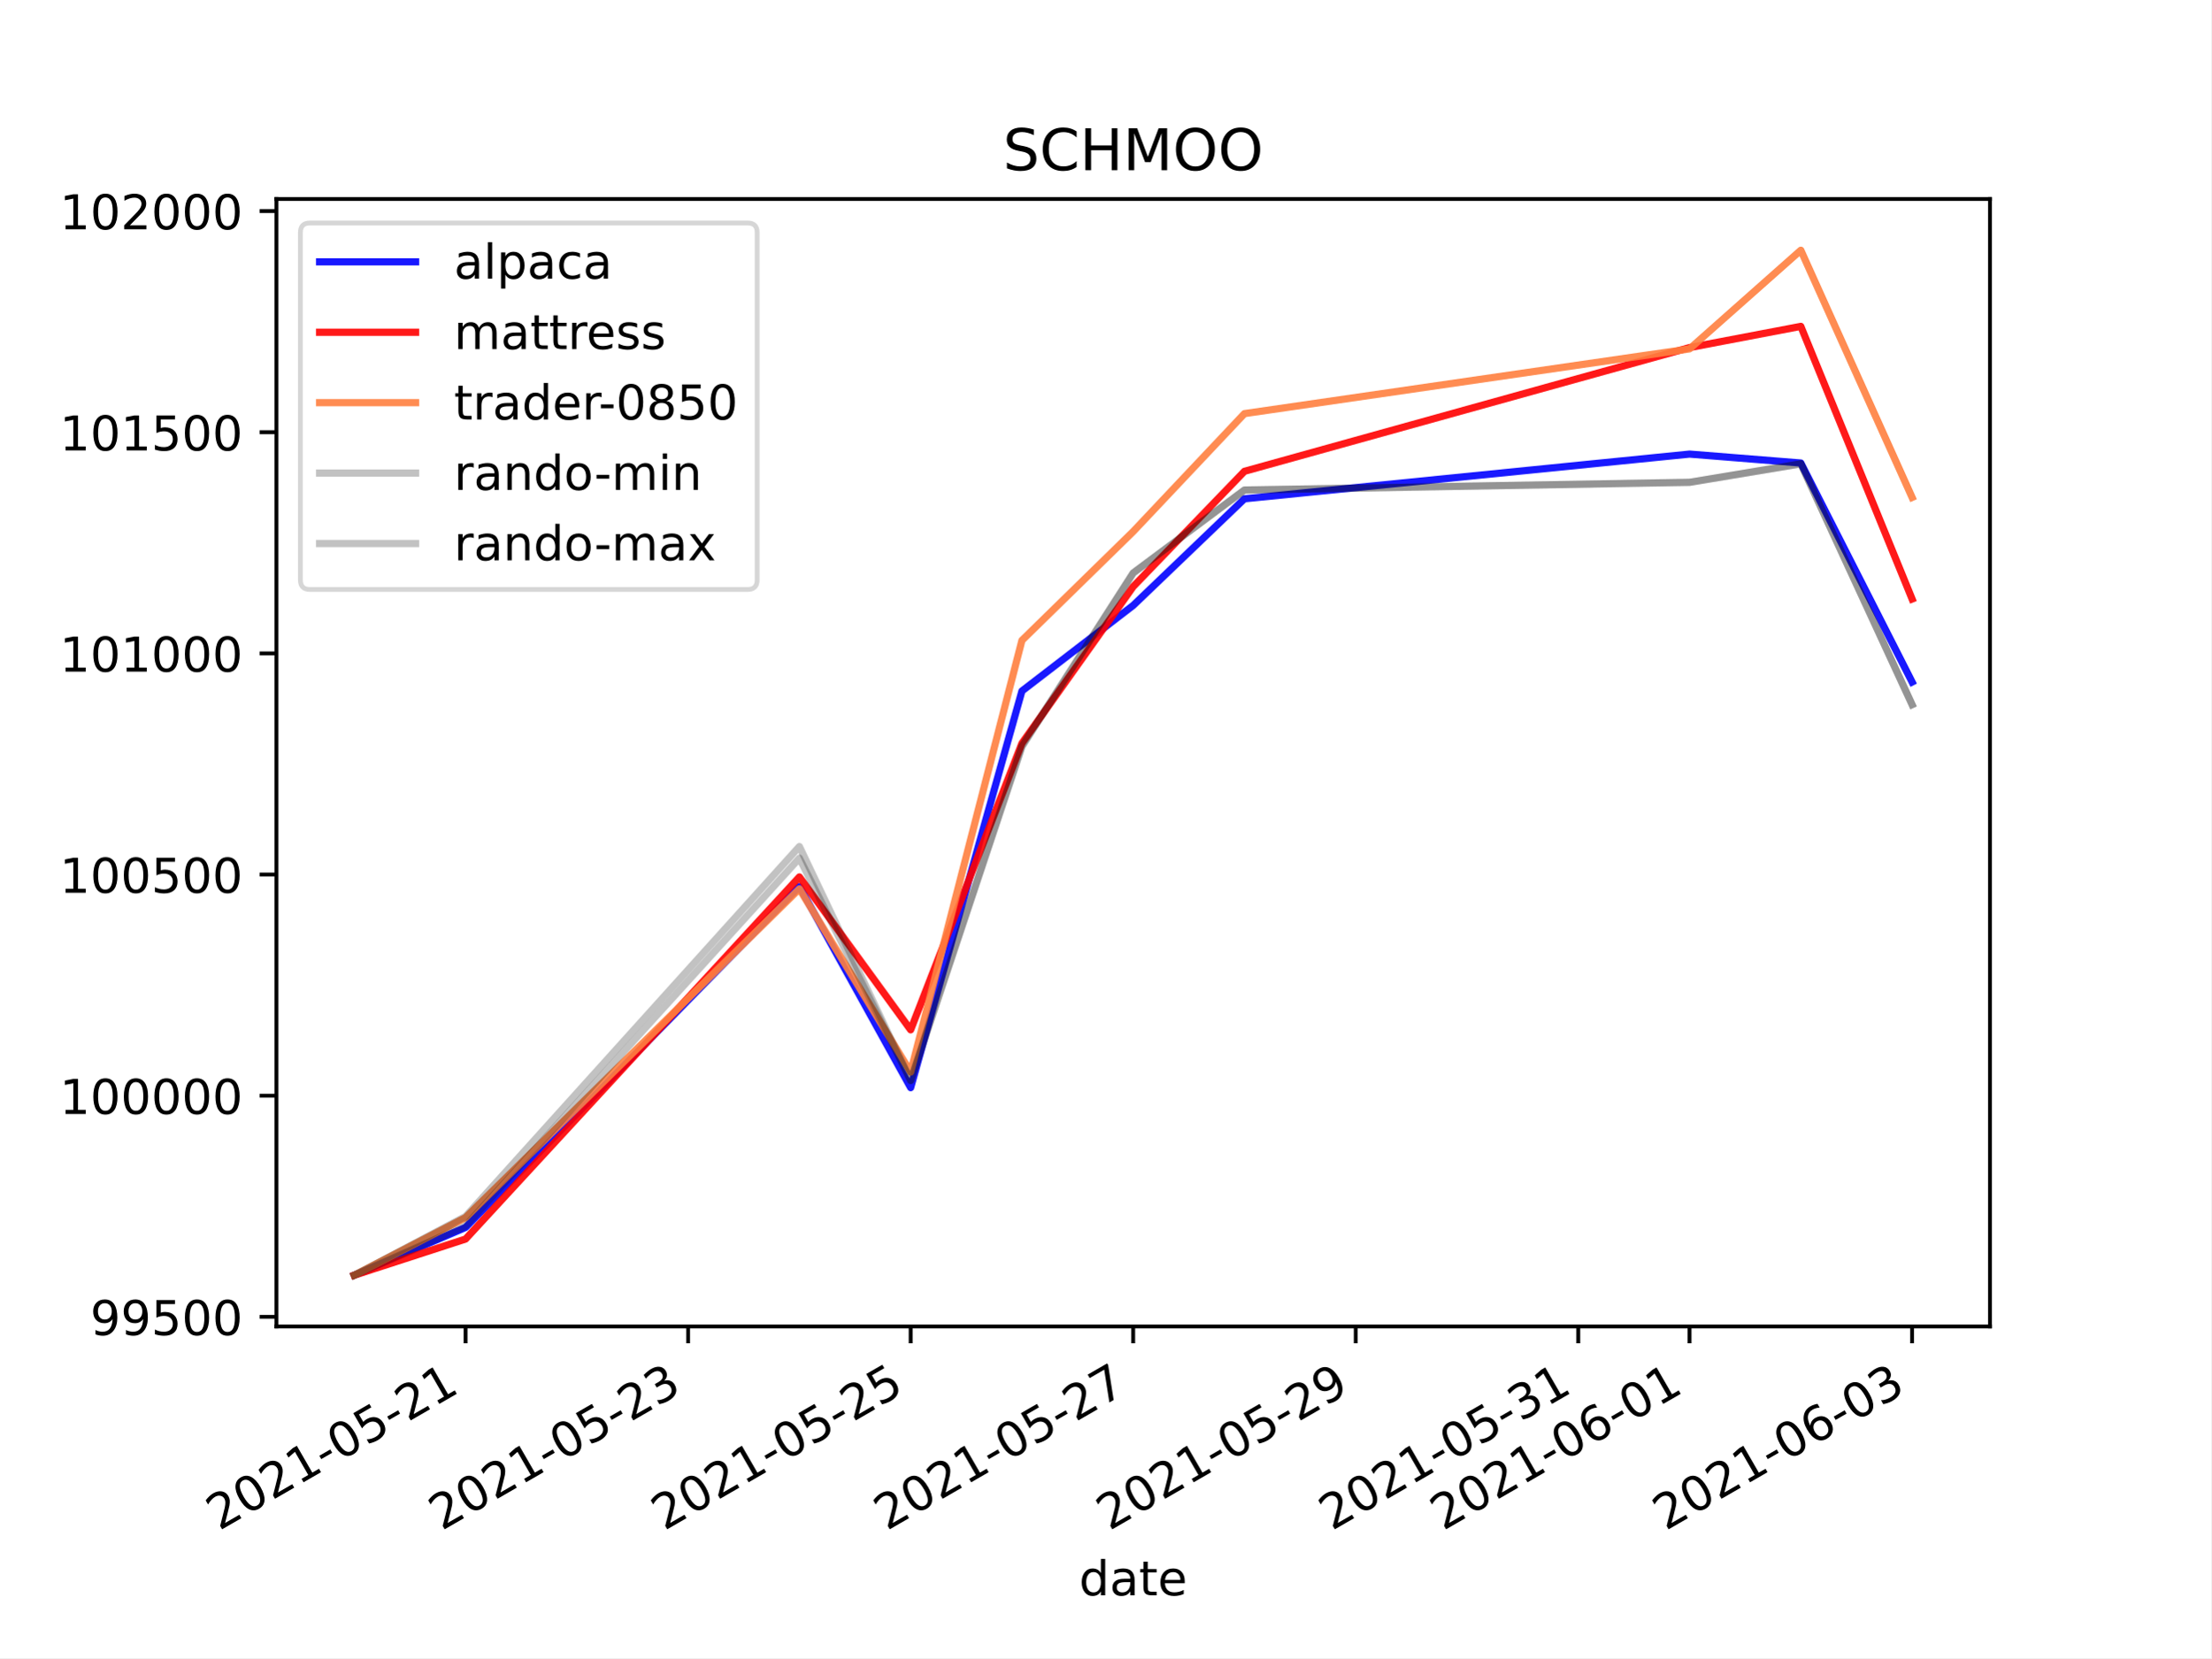
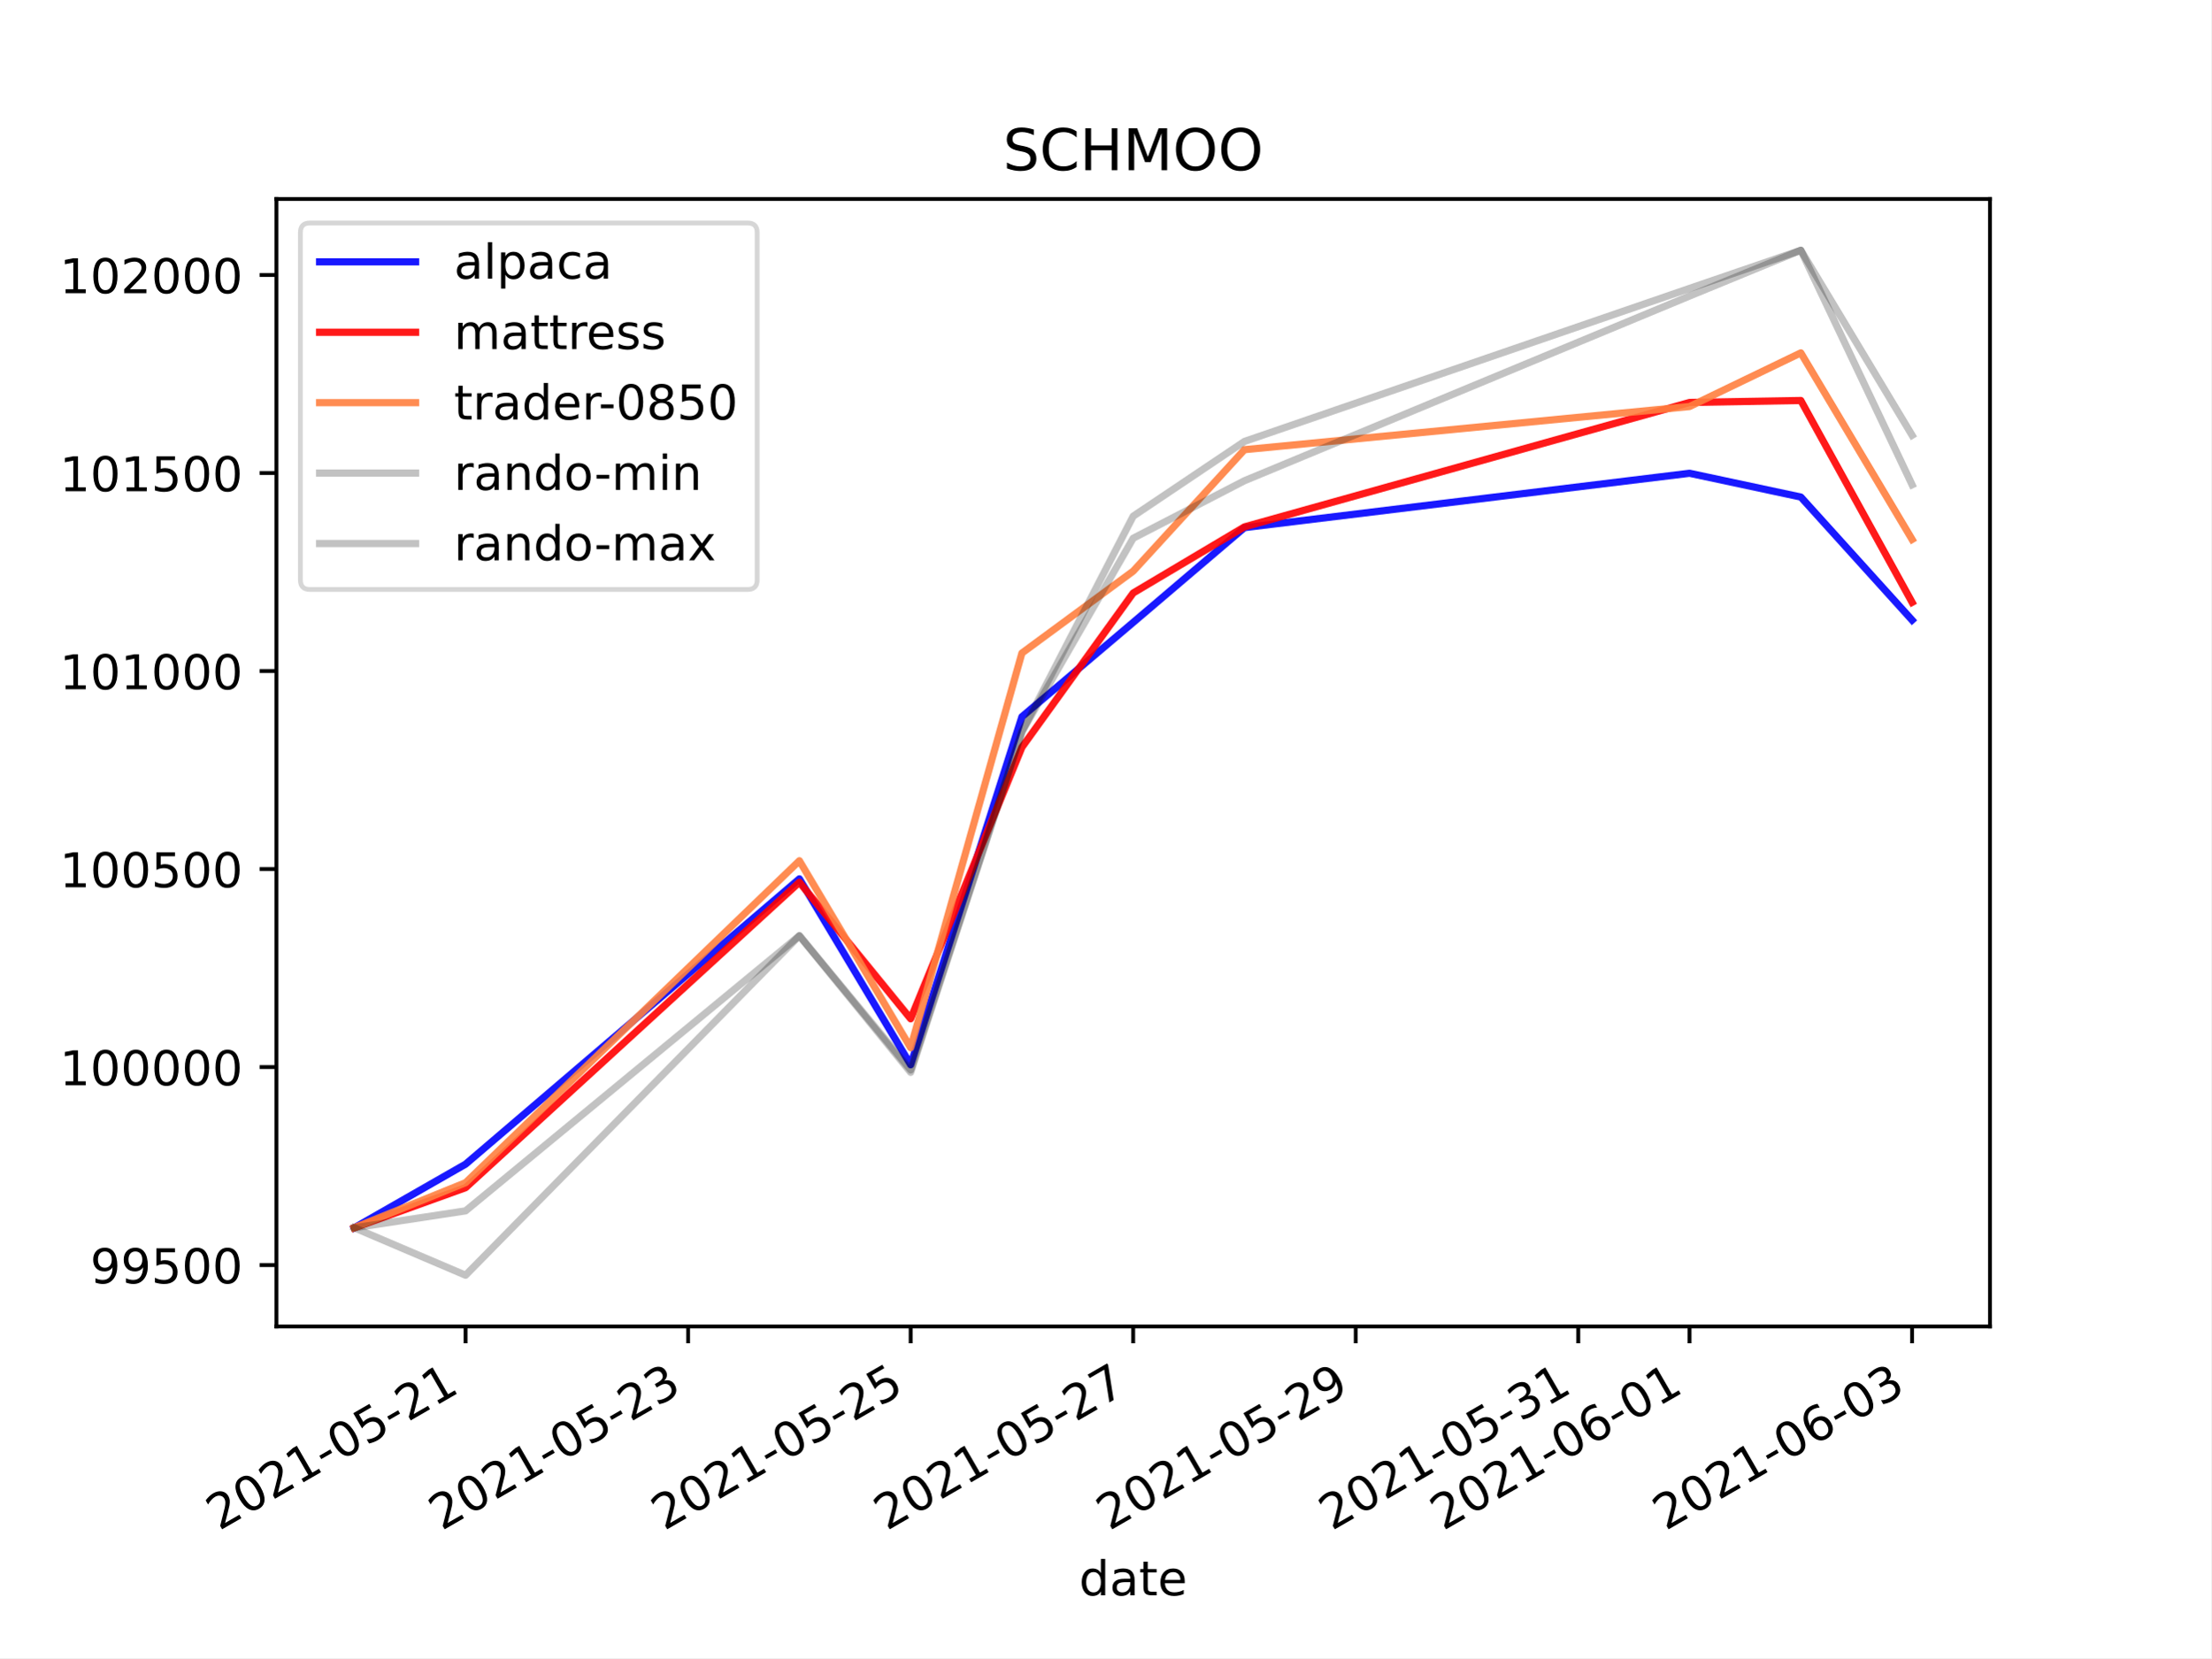
<svg xmlns="http://www.w3.org/2000/svg" xmlns:xlink="http://www.w3.org/1999/xlink" height="345.6pt" version="1.1" viewBox="0 0 460.8 345.6" width="460.8pt">
  <defs>
    <style type="text/css">*{stroke-linecap:butt;stroke-linejoin:round;}</style>
  </defs>
  <g id="figure_1">
    <g id="patch_1">
      <path d="M 0 345.6  L 460.8 345.6  L 460.8 0  L 0 0  z " style="fill:#ffffff;" />
    </g>
    <g id="axes_1">
      <g id="patch_2">
        <path d="M 57.6 276.48  L 414.72 276.48  L 414.72 41.472  L 57.6 41.472  z " style="fill:#ffffff;" />
      </g>
      <g id="matplotlib.axis_1">
        <g id="xtick_1">
          <g id="line2d_1">
            <defs>
-               <path d="M 0 0  L 0 3.5  " id="m5edb95e45c" style="stroke:#000000;stroke-width:0.8;" />
-             </defs>
-             <g>
-               <use style="stroke:#000000;stroke-width:0.8;" x="97.022" xlink:href="#m5edb95e45c" y="276.48" />
+               <path d="M 0 0  L 0 3.5  " id="ma74c6d7bd1" style="stroke:#000000;stroke-width:0.8;" />
+             </defs>
+             <g>
+               <use style="stroke:#000000;stroke-width:0.8;" x="97.022" xlink:href="#ma74c6d7bd1" y="276.48" />
            </g>
          </g>
          <g id="text_1">
            <g transform="translate(45.65289 319.1183)rotate(-30)scale(0.1 -0.1)">
              <defs>
                <path d="M 1228 531  L 3431 531  L 3431 0  L 469 0  L 469 531  Q 828 903 1448 1529  Q 2069 2156 2228 2338  Q 2531 2678 2651 2914  Q 2772 3150 2772 3378  Q 2772 3750 2511 3984  Q 2250 4219 1831 4219  Q 1534 4219 1204 4116  Q 875 4013 500 3803  L 500 4441  Q 881 4594 1212 4672  Q 1544 4750 1819 4750  Q 2544 4750 2975 4387  Q 3406 4025 3406 3419  Q 3406 3131 3298 2873  Q 3191 2616 2906 2266  Q 2828 2175 2409 1742  Q 1991 1309 1228 531  z " id="DejaVuSans-32" transform="scale(0.015625)" />
                <path d="M 2034 4250  Q 1547 4250 1301 3770  Q 1056 3291 1056 2328  Q 1056 1369 1301 889  Q 1547 409 2034 409  Q 2525 409 2770 889  Q 3016 1369 3016 2328  Q 3016 3291 2770 3770  Q 2525 4250 2034 4250  z M 2034 4750  Q 2819 4750 3233 4129  Q 3647 3509 3647 2328  Q 3647 1150 3233 529  Q 2819 -91 2034 -91  Q 1250 -91 836 529  Q 422 1150 422 2328  Q 422 3509 836 4129  Q 1250 4750 2034 4750  z " id="DejaVuSans-30" transform="scale(0.015625)" />
                <path d="M 794 531  L 1825 531  L 1825 4091  L 703 3866  L 703 4441  L 1819 4666  L 2450 4666  L 2450 531  L 3481 531  L 3481 0  L 794 0  L 794 531  z " id="DejaVuSans-31" transform="scale(0.015625)" />
                <path d="M 313 2009  L 1997 2009  L 1997 1497  L 313 1497  L 313 2009  z " id="DejaVuSans-2d" transform="scale(0.015625)" />
                <path d="M 691 4666  L 3169 4666  L 3169 4134  L 1269 4134  L 1269 2991  Q 1406 3038 1543 3061  Q 1681 3084 1819 3084  Q 2600 3084 3056 2656  Q 3513 2228 3513 1497  Q 3513 744 3044 326  Q 2575 -91 1722 -91  Q 1428 -91 1123 -41  Q 819 9 494 109  L 494 744  Q 775 591 1075 516  Q 1375 441 1709 441  Q 2250 441 2565 725  Q 2881 1009 2881 1497  Q 2881 1984 2565 2268  Q 2250 2553 1709 2553  Q 1456 2553 1204 2497  Q 953 2441 691 2322  L 691 4666  z " id="DejaVuSans-35" transform="scale(0.015625)" />
              </defs>
              <use xlink:href="#DejaVuSans-32" />
              <use x="63.623" xlink:href="#DejaVuSans-30" />
              <use x="127.246" xlink:href="#DejaVuSans-32" />
              <use x="190.869" xlink:href="#DejaVuSans-31" />
              <use x="254.492" xlink:href="#DejaVuSans-2d" />
              <use x="290.576" xlink:href="#DejaVuSans-30" />
              <use x="354.199" xlink:href="#DejaVuSans-35" />
              <use x="417.822" xlink:href="#DejaVuSans-2d" />
              <use x="453.906" xlink:href="#DejaVuSans-32" />
              <use x="517.529" xlink:href="#DejaVuSans-31" />
            </g>
          </g>
        </g>
        <g id="xtick_2">
          <g id="line2d_2">
            <g>
-               <use style="stroke:#000000;stroke-width:0.8;" x="143.402" xlink:href="#m5edb95e45c" y="276.48" />
+               <use style="stroke:#000000;stroke-width:0.8;" x="143.402" xlink:href="#ma74c6d7bd1" y="276.48" />
            </g>
          </g>
          <g id="text_2">
            <g transform="translate(92.03211 319.1183)rotate(-30)scale(0.1 -0.1)">
              <defs>
                <path d="M 2597 2516  Q 3050 2419 3304 2112  Q 3559 1806 3559 1356  Q 3559 666 3084 287  Q 2609 -91 1734 -91  Q 1441 -91 1130 -33  Q 819 25 488 141  L 488 750  Q 750 597 1062 519  Q 1375 441 1716 441  Q 2309 441 2620 675  Q 2931 909 2931 1356  Q 2931 1769 2642 2001  Q 2353 2234 1838 2234  L 1294 2234  L 1294 2753  L 1863 2753  Q 2328 2753 2575 2939  Q 2822 3125 2822 3475  Q 2822 3834 2567 4026  Q 2313 4219 1838 4219  Q 1578 4219 1281 4162  Q 984 4106 628 3988  L 628 4550  Q 988 4650 1302 4700  Q 1616 4750 1894 4750  Q 2613 4750 3031 4423  Q 3450 4097 3450 3541  Q 3450 3153 3228 2886  Q 3006 2619 2597 2516  z " id="DejaVuSans-33" transform="scale(0.015625)" />
              </defs>
              <use xlink:href="#DejaVuSans-32" />
              <use x="63.623" xlink:href="#DejaVuSans-30" />
              <use x="127.246" xlink:href="#DejaVuSans-32" />
              <use x="190.869" xlink:href="#DejaVuSans-31" />
              <use x="254.492" xlink:href="#DejaVuSans-2d" />
              <use x="290.576" xlink:href="#DejaVuSans-30" />
              <use x="354.199" xlink:href="#DejaVuSans-35" />
              <use x="417.822" xlink:href="#DejaVuSans-2d" />
              <use x="453.906" xlink:href="#DejaVuSans-32" />
              <use x="517.529" xlink:href="#DejaVuSans-33" />
            </g>
          </g>
        </g>
        <g id="xtick_3">
          <g id="line2d_3">
            <g>
-               <use style="stroke:#000000;stroke-width:0.8;" x="189.781" xlink:href="#m5edb95e45c" y="276.48" />
+               <use style="stroke:#000000;stroke-width:0.8;" x="189.781" xlink:href="#ma74c6d7bd1" y="276.48" />
            </g>
          </g>
          <g id="text_3">
            <g transform="translate(138.4113 319.1183)rotate(-30)scale(0.1 -0.1)">
              <use xlink:href="#DejaVuSans-32" />
              <use x="63.623" xlink:href="#DejaVuSans-30" />
              <use x="127.246" xlink:href="#DejaVuSans-32" />
              <use x="190.869" xlink:href="#DejaVuSans-31" />
              <use x="254.492" xlink:href="#DejaVuSans-2d" />
              <use x="290.576" xlink:href="#DejaVuSans-30" />
              <use x="354.199" xlink:href="#DejaVuSans-35" />
              <use x="417.822" xlink:href="#DejaVuSans-2d" />
              <use x="453.906" xlink:href="#DejaVuSans-32" />
              <use x="517.529" xlink:href="#DejaVuSans-35" />
            </g>
          </g>
        </g>
        <g id="xtick_4">
          <g id="line2d_4">
            <g>
-               <use style="stroke:#000000;stroke-width:0.8;" x="236.16" xlink:href="#m5edb95e45c" y="276.48" />
+               <use style="stroke:#000000;stroke-width:0.8;" x="236.16" xlink:href="#ma74c6d7bd1" y="276.48" />
            </g>
          </g>
          <g id="text_4">
            <g transform="translate(184.7905 319.1183)rotate(-30)scale(0.1 -0.1)">
              <defs>
                <path d="M 525 4666  L 3525 4666  L 3525 4397  L 1831 0  L 1172 0  L 2766 4134  L 525 4134  L 525 4666  z " id="DejaVuSans-37" transform="scale(0.015625)" />
              </defs>
              <use xlink:href="#DejaVuSans-32" />
              <use x="63.623" xlink:href="#DejaVuSans-30" />
              <use x="127.246" xlink:href="#DejaVuSans-32" />
              <use x="190.869" xlink:href="#DejaVuSans-31" />
              <use x="254.492" xlink:href="#DejaVuSans-2d" />
              <use x="290.576" xlink:href="#DejaVuSans-30" />
              <use x="354.199" xlink:href="#DejaVuSans-35" />
              <use x="417.822" xlink:href="#DejaVuSans-2d" />
              <use x="453.906" xlink:href="#DejaVuSans-32" />
              <use x="517.529" xlink:href="#DejaVuSans-37" />
            </g>
          </g>
        </g>
        <g id="xtick_5">
          <g id="line2d_5">
            <g>
-               <use style="stroke:#000000;stroke-width:0.8;" x="282.539" xlink:href="#m5edb95e45c" y="276.48" />
+               <use style="stroke:#000000;stroke-width:0.8;" x="282.539" xlink:href="#ma74c6d7bd1" y="276.48" />
            </g>
          </g>
          <g id="text_5">
            <g transform="translate(231.1698 319.1183)rotate(-30)scale(0.1 -0.1)">
              <defs>
                <path d="M 703 97  L 703 672  Q 941 559 1184 500  Q 1428 441 1663 441  Q 2288 441 2617 861  Q 2947 1281 2994 2138  Q 2813 1869 2534 1725  Q 2256 1581 1919 1581  Q 1219 1581 811 2004  Q 403 2428 403 3163  Q 403 3881 828 4315  Q 1253 4750 1959 4750  Q 2769 4750 3195 4129  Q 3622 3509 3622 2328  Q 3622 1225 3098 567  Q 2575 -91 1691 -91  Q 1453 -91 1209 -44  Q 966 3 703 97  z M 1959 2075  Q 2384 2075 2632 2365  Q 2881 2656 2881 3163  Q 2881 3666 2632 3958  Q 2384 4250 1959 4250  Q 1534 4250 1286 3958  Q 1038 3666 1038 3163  Q 1038 2656 1286 2365  Q 1534 2075 1959 2075  z " id="DejaVuSans-39" transform="scale(0.015625)" />
              </defs>
              <use xlink:href="#DejaVuSans-32" />
              <use x="63.623" xlink:href="#DejaVuSans-30" />
              <use x="127.246" xlink:href="#DejaVuSans-32" />
              <use x="190.869" xlink:href="#DejaVuSans-31" />
              <use x="254.492" xlink:href="#DejaVuSans-2d" />
              <use x="290.576" xlink:href="#DejaVuSans-30" />
              <use x="354.199" xlink:href="#DejaVuSans-35" />
              <use x="417.822" xlink:href="#DejaVuSans-2d" />
              <use x="453.906" xlink:href="#DejaVuSans-32" />
              <use x="517.529" xlink:href="#DejaVuSans-39" />
            </g>
          </g>
        </g>
        <g id="xtick_6">
          <g id="line2d_6">
            <g>
-               <use style="stroke:#000000;stroke-width:0.8;" x="328.918" xlink:href="#m5edb95e45c" y="276.48" />
+               <use style="stroke:#000000;stroke-width:0.8;" x="328.918" xlink:href="#ma74c6d7bd1" y="276.48" />
            </g>
          </g>
          <g id="text_6">
            <g transform="translate(277.549 319.1183)rotate(-30)scale(0.1 -0.1)">
              <use xlink:href="#DejaVuSans-32" />
              <use x="63.623" xlink:href="#DejaVuSans-30" />
              <use x="127.246" xlink:href="#DejaVuSans-32" />
              <use x="190.869" xlink:href="#DejaVuSans-31" />
              <use x="254.492" xlink:href="#DejaVuSans-2d" />
              <use x="290.576" xlink:href="#DejaVuSans-30" />
              <use x="354.199" xlink:href="#DejaVuSans-35" />
              <use x="417.822" xlink:href="#DejaVuSans-2d" />
              <use x="453.906" xlink:href="#DejaVuSans-33" />
              <use x="517.529" xlink:href="#DejaVuSans-31" />
            </g>
          </g>
        </g>
        <g id="xtick_7">
          <g id="line2d_7">
            <g>
-               <use style="stroke:#000000;stroke-width:0.8;" x="352.108" xlink:href="#m5edb95e45c" y="276.48" />
+               <use style="stroke:#000000;stroke-width:0.8;" x="352.108" xlink:href="#ma74c6d7bd1" y="276.48" />
            </g>
          </g>
          <g id="text_7">
            <g transform="translate(300.7386 319.1183)rotate(-30)scale(0.1 -0.1)">
              <defs>
                <path d="M 2113 2584  Q 1688 2584 1439 2293  Q 1191 2003 1191 1497  Q 1191 994 1439 701  Q 1688 409 2113 409  Q 2538 409 2786 701  Q 3034 994 3034 1497  Q 3034 2003 2786 2293  Q 2538 2584 2113 2584  z M 3366 4563  L 3366 3988  Q 3128 4100 2886 4159  Q 2644 4219 2406 4219  Q 1781 4219 1451 3797  Q 1122 3375 1075 2522  Q 1259 2794 1537 2939  Q 1816 3084 2150 3084  Q 2853 3084 3261 2657  Q 3669 2231 3669 1497  Q 3669 778 3244 343  Q 2819 -91 2113 -91  Q 1303 -91 875 529  Q 447 1150 447 2328  Q 447 3434 972 4092  Q 1497 4750 2381 4750  Q 2619 4750 2861 4703  Q 3103 4656 3366 4563  z " id="DejaVuSans-36" transform="scale(0.015625)" />
              </defs>
              <use xlink:href="#DejaVuSans-32" />
              <use x="63.623" xlink:href="#DejaVuSans-30" />
              <use x="127.246" xlink:href="#DejaVuSans-32" />
              <use x="190.869" xlink:href="#DejaVuSans-31" />
              <use x="254.492" xlink:href="#DejaVuSans-2d" />
              <use x="290.576" xlink:href="#DejaVuSans-30" />
              <use x="354.199" xlink:href="#DejaVuSans-36" />
              <use x="417.822" xlink:href="#DejaVuSans-2d" />
              <use x="453.906" xlink:href="#DejaVuSans-30" />
              <use x="517.529" xlink:href="#DejaVuSans-31" />
            </g>
          </g>
        </g>
        <g id="xtick_8">
          <g id="line2d_8">
            <g>
-               <use style="stroke:#000000;stroke-width:0.8;" x="398.487" xlink:href="#m5edb95e45c" y="276.48" />
+               <use style="stroke:#000000;stroke-width:0.8;" x="398.487" xlink:href="#ma74c6d7bd1" y="276.48" />
            </g>
          </g>
          <g id="text_8">
            <g transform="translate(347.1178 319.1183)rotate(-30)scale(0.1 -0.1)">
              <use xlink:href="#DejaVuSans-32" />
              <use x="63.623" xlink:href="#DejaVuSans-30" />
              <use x="127.246" xlink:href="#DejaVuSans-32" />
              <use x="190.869" xlink:href="#DejaVuSans-31" />
              <use x="254.492" xlink:href="#DejaVuSans-2d" />
              <use x="290.576" xlink:href="#DejaVuSans-30" />
              <use x="354.199" xlink:href="#DejaVuSans-36" />
              <use x="417.822" xlink:href="#DejaVuSans-2d" />
              <use x="453.906" xlink:href="#DejaVuSans-30" />
              <use x="517.529" xlink:href="#DejaVuSans-33" />
            </g>
          </g>
        </g>
        <g id="text_9">
          <g transform="translate(224.885 332.5178)scale(0.1 -0.1)">
            <defs>
              <path d="M 2906 2969  L 2906 4863  L 3481 4863  L 3481 0  L 2906 0  L 2906 525  Q 2725 213 2448 61  Q 2172 -91 1784 -91  Q 1150 -91 751 415  Q 353 922 353 1747  Q 353 2572 751 3078  Q 1150 3584 1784 3584  Q 2172 3584 2448 3432  Q 2725 3281 2906 2969  z M 947 1747  Q 947 1113 1208 752  Q 1469 391 1925 391  Q 2381 391 2643 752  Q 2906 1113 2906 1747  Q 2906 2381 2643 2742  Q 2381 3103 1925 3103  Q 1469 3103 1208 2742  Q 947 2381 947 1747  z " id="DejaVuSans-64" transform="scale(0.015625)" />
              <path d="M 2194 1759  Q 1497 1759 1228 1600  Q 959 1441 959 1056  Q 959 750 1161 570  Q 1363 391 1709 391  Q 2188 391 2477 730  Q 2766 1069 2766 1631  L 2766 1759  L 2194 1759  z M 3341 1997  L 3341 0  L 2766 0  L 2766 531  Q 2569 213 2275 61  Q 1981 -91 1556 -91  Q 1019 -91 701 211  Q 384 513 384 1019  Q 384 1609 779 1909  Q 1175 2209 1959 2209  L 2766 2209  L 2766 2266  Q 2766 2663 2505 2880  Q 2244 3097 1772 3097  Q 1472 3097 1187 3025  Q 903 2953 641 2809  L 641 3341  Q 956 3463 1253 3523  Q 1550 3584 1831 3584  Q 2591 3584 2966 3190  Q 3341 2797 3341 1997  z " id="DejaVuSans-61" transform="scale(0.015625)" />
              <path d="M 1172 4494  L 1172 3500  L 2356 3500  L 2356 3053  L 1172 3053  L 1172 1153  Q 1172 725 1289 603  Q 1406 481 1766 481  L 2356 481  L 2356 0  L 1766 0  Q 1100 0 847 248  Q 594 497 594 1153  L 594 3053  L 172 3053  L 172 3500  L 594 3500  L 594 4494  L 1172 4494  z " id="DejaVuSans-74" transform="scale(0.015625)" />
              <path d="M 3597 1894  L 3597 1613  L 953 1613  Q 991 1019 1311 708  Q 1631 397 2203 397  Q 2534 397 2845 478  Q 3156 559 3463 722  L 3463 178  Q 3153 47 2828 -22  Q 2503 -91 2169 -91  Q 1331 -91 842 396  Q 353 884 353 1716  Q 353 2575 817 3079  Q 1281 3584 2069 3584  Q 2775 3584 3186 3129  Q 3597 2675 3597 1894  z M 3022 2063  Q 3016 2534 2758 2815  Q 2500 3097 2075 3097  Q 1594 3097 1305 2825  Q 1016 2553 972 2059  L 3022 2063  z " id="DejaVuSans-65" transform="scale(0.015625)" />
            </defs>
            <use xlink:href="#DejaVuSans-64" />
            <use x="63.477" xlink:href="#DejaVuSans-61" />
            <use x="124.756" xlink:href="#DejaVuSans-74" />
            <use x="163.965" xlink:href="#DejaVuSans-65" />
          </g>
        </g>
      </g>
      <g id="matplotlib.axis_2">
        <g id="ytick_1">
          <g id="line2d_9">
            <defs>
-               <path d="M 0 0  L -3.5 0  " id="ma96e33d180" style="stroke:#000000;stroke-width:0.8;" />
-             </defs>
-             <g>
-               <use style="stroke:#000000;stroke-width:0.8;" x="57.6" xlink:href="#ma96e33d180" y="274.475" />
+               <path d="M 0 0  L -3.5 0  " id="m18b46e3744" style="stroke:#000000;stroke-width:0.8;" />
+             </defs>
+             <g>
+               <use style="stroke:#000000;stroke-width:0.8;" x="57.6" xlink:href="#m18b46e3744" y="263.683" />
            </g>
          </g>
          <g id="text_10">
-             <g transform="translate(18.7875 278.2746)scale(0.1 -0.1)">
+             <g transform="translate(18.7875 267.4826)scale(0.1 -0.1)">
              <use xlink:href="#DejaVuSans-39" />
              <use x="63.623" xlink:href="#DejaVuSans-39" />
              <use x="127.246" xlink:href="#DejaVuSans-35" />
              <use x="190.869" xlink:href="#DejaVuSans-30" />
              <use x="254.492" xlink:href="#DejaVuSans-30" />
            </g>
          </g>
        </g>
        <g id="ytick_2">
          <g id="line2d_10">
            <g>
-               <use style="stroke:#000000;stroke-width:0.8;" x="57.6" xlink:href="#ma96e33d180" y="228.377" />
+               <use style="stroke:#000000;stroke-width:0.8;" x="57.6" xlink:href="#m18b46e3744" y="222.409" />
            </g>
          </g>
          <g id="text_11">
-             <g transform="translate(12.425 232.1761)scale(0.1 -0.1)">
+             <g transform="translate(12.425 226.2082)scale(0.1 -0.1)">
              <use xlink:href="#DejaVuSans-31" />
              <use x="63.623" xlink:href="#DejaVuSans-30" />
              <use x="127.246" xlink:href="#DejaVuSans-30" />
              <use x="190.869" xlink:href="#DejaVuSans-30" />
              <use x="254.492" xlink:href="#DejaVuSans-30" />
              <use x="318.115" xlink:href="#DejaVuSans-30" />
            </g>
          </g>
        </g>
        <g id="ytick_3">
          <g id="line2d_11">
            <g>
-               <use style="stroke:#000000;stroke-width:0.8;" x="57.6" xlink:href="#ma96e33d180" y="182.278" />
+               <use style="stroke:#000000;stroke-width:0.8;" x="57.6" xlink:href="#m18b46e3744" y="181.135" />
            </g>
          </g>
          <g id="text_12">
-             <g transform="translate(12.425 186.0776)scale(0.1 -0.1)">
+             <g transform="translate(12.425 184.9339)scale(0.1 -0.1)">
              <use xlink:href="#DejaVuSans-31" />
              <use x="63.623" xlink:href="#DejaVuSans-30" />
              <use x="127.246" xlink:href="#DejaVuSans-30" />
              <use x="190.869" xlink:href="#DejaVuSans-35" />
              <use x="254.492" xlink:href="#DejaVuSans-30" />
              <use x="318.115" xlink:href="#DejaVuSans-30" />
            </g>
          </g>
        </g>
        <g id="ytick_4">
          <g id="line2d_12">
            <g>
-               <use style="stroke:#000000;stroke-width:0.8;" x="57.6" xlink:href="#ma96e33d180" y="136.18" />
+               <use style="stroke:#000000;stroke-width:0.8;" x="57.6" xlink:href="#m18b46e3744" y="139.86" />
            </g>
          </g>
          <g id="text_13">
-             <g transform="translate(12.425 139.9792)scale(0.1 -0.1)">
+             <g transform="translate(12.425 143.6596)scale(0.1 -0.1)">
              <use xlink:href="#DejaVuSans-31" />
              <use x="63.623" xlink:href="#DejaVuSans-30" />
              <use x="127.246" xlink:href="#DejaVuSans-31" />
              <use x="190.869" xlink:href="#DejaVuSans-30" />
              <use x="254.492" xlink:href="#DejaVuSans-30" />
              <use x="318.115" xlink:href="#DejaVuSans-30" />
            </g>
          </g>
        </g>
        <g id="ytick_5">
          <g id="line2d_13">
            <g>
-               <use style="stroke:#000000;stroke-width:0.8;" x="57.6" xlink:href="#ma96e33d180" y="90.082" />
+               <use style="stroke:#000000;stroke-width:0.8;" x="57.6" xlink:href="#m18b46e3744" y="98.586" />
            </g>
          </g>
          <g id="text_14">
-             <g transform="translate(12.425 93.88072)scale(0.1 -0.1)">
+             <g transform="translate(12.425 102.3853)scale(0.1 -0.1)">
              <use xlink:href="#DejaVuSans-31" />
              <use x="63.623" xlink:href="#DejaVuSans-30" />
              <use x="127.246" xlink:href="#DejaVuSans-31" />
              <use x="190.869" xlink:href="#DejaVuSans-35" />
              <use x="254.492" xlink:href="#DejaVuSans-30" />
              <use x="318.115" xlink:href="#DejaVuSans-30" />
            </g>
          </g>
        </g>
        <g id="ytick_6">
          <g id="line2d_14">
            <g>
-               <use style="stroke:#000000;stroke-width:0.8;" x="57.6" xlink:href="#ma96e33d180" y="43.983" />
+               <use style="stroke:#000000;stroke-width:0.8;" x="57.6" xlink:href="#m18b46e3744" y="57.312" />
            </g>
          </g>
          <g id="text_15">
-             <g transform="translate(12.425 47.78226)scale(0.1 -0.1)">
+             <g transform="translate(12.425 61.11093)scale(0.1 -0.1)">
              <use xlink:href="#DejaVuSans-31" />
              <use x="63.623" xlink:href="#DejaVuSans-30" />
              <use x="127.246" xlink:href="#DejaVuSans-32" />
              <use x="190.869" xlink:href="#DejaVuSans-30" />
              <use x="254.492" xlink:href="#DejaVuSans-30" />
              <use x="318.115" xlink:href="#DejaVuSans-30" />
            </g>
          </g>
        </g>
      </g>
      <g id="line2d_15">
-         <path clip-path="url(#p8ce53adae6)" d="M 73.833 265.798  L 97.022 255.843  L 166.591 184.777  L 189.781 226.705  L 212.97 144.027  L 236.16 126.185  L 259.35 103.958  L 352.108 94.642  L 375.298 96.5  L 398.487 142.15  " style="fill:none;stroke:#0000ff;stroke-linecap:square;stroke-opacity:0.9;stroke-width:1.5;" />
+         <path clip-path="url(#pbfaafc4a4d)" d="M 73.833 255.914  L 97.022 242.654  L 166.591 183.18  L 189.781 221.933  L 212.97 149.388  L 236.16 129.726  L 259.35 109.969  L 352.108 98.638  L 375.298 103.594  L 398.487 129.246  " style="fill:none;stroke:#0000ff;stroke-linecap:square;stroke-opacity:0.9;stroke-width:1.5;" />
      </g>
      <g id="line2d_16">
-         <path clip-path="url(#p8ce53adae6)" d="M 73.833 265.798  L 97.022 258.259  L 166.591 182.779  L 189.781 214.655  L 212.97 154.929  L 236.16 122.265  L 259.35 98.228  L 352.108 72.44  L 375.298 68.02  L 398.487 124.846  " style="fill:none;stroke:#ff0000;stroke-linecap:square;stroke-opacity:0.9;stroke-width:1.5;" />
+         <path clip-path="url(#pbfaafc4a4d)" d="M 73.833 255.914  L 97.022 247.559  L 166.591 183.89  L 189.781 212.348  L 212.97 155.756  L 236.16 123.594  L 259.35 109.81  L 352.108 83.88  L 375.298 83.472  L 398.487 125.541  " style="fill:none;stroke:#ff0000;stroke-linecap:square;stroke-opacity:0.9;stroke-width:1.5;" />
      </g>
      <g id="line2d_17">
-         <path clip-path="url(#p8ce53adae6)" d="M 73.833 265.798  L 97.022 253.784  L 166.591 185.266  L 189.781 223.464  L 212.97 133.478  L 236.16 110.788  L 259.35 86.205  L 352.108 72.712  L 375.298 52.154  L 398.487 103.669  " style="fill:none;stroke:#ff8040;stroke-linecap:square;stroke-opacity:0.9;stroke-width:1.5;" />
+         <path clip-path="url(#pbfaafc4a4d)" d="M 73.833 255.914  L 97.022 246.515  L 166.591 179.407  L 189.781 218.382  L 212.97 136.118  L 236.16 119.042  L 259.35 93.724  L 352.108 84.725  L 375.298 73.543  L 398.487 112.428  " style="fill:none;stroke:#ff8040;stroke-linecap:square;stroke-opacity:0.9;stroke-width:1.5;" />
      </g>
      <g id="line2d_18">
-         <path clip-path="url(#p8ce53adae6)" d="M 73.833 265.798  L 97.022 255.5  L 166.591 178.864  L 189.781 225.216  L 212.97 155.567  L 236.16 119.42  L 259.35 102.133  L 352.108 100.525  L 375.298 96.665  L 398.487 146.867  " style="fill:none;stroke:#0d0d0d;stroke-linecap:square;stroke-opacity:0.25;stroke-width:1.5;" />
+         <path clip-path="url(#pbfaafc4a4d)" d="M 73.833 255.914  L 97.022 265.798  L 166.591 195.032  L 189.781 223.516  L 212.97 152.503  L 236.16 112.179  L 259.35 100.194  L 352.108 61.694  L 375.298 52.154  L 398.487 101.034  " style="fill:none;stroke:#0d0d0d;stroke-linecap:square;stroke-opacity:0.25;stroke-width:1.5;" />
      </g>
      <g id="line2d_19">
-         <path clip-path="url(#p8ce53adae6)" d="M 73.833 265.798  L 97.022 253.543  L 166.591 176.446  L 189.781 225.216  L 212.97 155.567  L 236.16 119.42  L 259.35 102.133  L 352.108 100.525  L 375.298 96.665  L 398.487 146.867  " style="fill:none;stroke:#0d0d0d;stroke-linecap:square;stroke-opacity:0.25;stroke-width:1.5;" />
+         <path clip-path="url(#pbfaafc4a4d)" d="M 73.833 255.914  L 97.022 252.383  L 166.591 195.032  L 189.781 223.021  L 212.97 152.503  L 236.16 107.584  L 259.35 92.002  L 352.108 60.106  L 375.298 52.154  L 398.487 90.721  " style="fill:none;stroke:#0d0d0d;stroke-linecap:square;stroke-opacity:0.25;stroke-width:1.5;" />
      </g>
      <g id="patch_3">
        <path d="M 57.6 276.48  L 57.6 41.472  " style="fill:none;stroke:#000000;stroke-linecap:square;stroke-linejoin:miter;stroke-width:0.8;" />
      </g>
      <g id="patch_4">
        <path d="M 414.72 276.48  L 414.72 41.472  " style="fill:none;stroke:#000000;stroke-linecap:square;stroke-linejoin:miter;stroke-width:0.8;" />
      </g>
      <g id="patch_5">
        <path d="M 57.6 276.48  L 414.72 276.48  " style="fill:none;stroke:#000000;stroke-linecap:square;stroke-linejoin:miter;stroke-width:0.8;" />
      </g>
      <g id="patch_6">
        <path d="M 57.6 41.472  L 414.72 41.472  " style="fill:none;stroke:#000000;stroke-linecap:square;stroke-linejoin:miter;stroke-width:0.8;" />
      </g>
      <g id="text_16">
        <g transform="translate(209.0259 35.472)scale(0.12 -0.12)">
          <defs>
            <path d="M 3425 4513  L 3425 3897  Q 3066 4069 2747 4153  Q 2428 4238 2131 4238  Q 1616 4238 1336 4038  Q 1056 3838 1056 3469  Q 1056 3159 1242 3001  Q 1428 2844 1947 2747  L 2328 2669  Q 3034 2534 3370 2195  Q 3706 1856 3706 1288  Q 3706 609 3251 259  Q 2797 -91 1919 -91  Q 1588 -91 1214 -16  Q 841 59 441 206  L 441 856  Q 825 641 1194 531  Q 1563 422 1919 422  Q 2459 422 2753 634  Q 3047 847 3047 1241  Q 3047 1584 2836 1778  Q 2625 1972 2144 2069  L 1759 2144  Q 1053 2284 737 2584  Q 422 2884 422 3419  Q 422 4038 858 4394  Q 1294 4750 2059 4750  Q 2388 4750 2728 4690  Q 3069 4631 3425 4513  z " id="DejaVuSans-53" transform="scale(0.015625)" />
            <path d="M 4122 4306  L 4122 3641  Q 3803 3938 3442 4084  Q 3081 4231 2675 4231  Q 1875 4231 1450 3742  Q 1025 3253 1025 2328  Q 1025 1406 1450 917  Q 1875 428 2675 428  Q 3081 428 3442 575  Q 3803 722 4122 1019  L 4122 359  Q 3791 134 3420 21  Q 3050 -91 2638 -91  Q 1578 -91 968 557  Q 359 1206 359 2328  Q 359 3453 968 4101  Q 1578 4750 2638 4750  Q 3056 4750 3426 4639  Q 3797 4528 4122 4306  z " id="DejaVuSans-43" transform="scale(0.015625)" />
            <path d="M 628 4666  L 1259 4666  L 1259 2753  L 3553 2753  L 3553 4666  L 4184 4666  L 4184 0  L 3553 0  L 3553 2222  L 1259 2222  L 1259 0  L 628 0  L 628 4666  z " id="DejaVuSans-48" transform="scale(0.015625)" />
            <path d="M 628 4666  L 1569 4666  L 2759 1491  L 3956 4666  L 4897 4666  L 4897 0  L 4281 0  L 4281 4097  L 3078 897  L 2444 897  L 1241 4097  L 1241 0  L 628 0  L 628 4666  z " id="DejaVuSans-4d" transform="scale(0.015625)" />
            <path d="M 2522 4238  Q 1834 4238 1429 3725  Q 1025 3213 1025 2328  Q 1025 1447 1429 934  Q 1834 422 2522 422  Q 3209 422 3611 934  Q 4013 1447 4013 2328  Q 4013 3213 3611 3725  Q 3209 4238 2522 4238  z M 2522 4750  Q 3503 4750 4090 4092  Q 4678 3434 4678 2328  Q 4678 1225 4090 567  Q 3503 -91 2522 -91  Q 1538 -91 948 565  Q 359 1222 359 2328  Q 359 3434 948 4092  Q 1538 4750 2522 4750  z " id="DejaVuSans-4f" transform="scale(0.015625)" />
          </defs>
          <use xlink:href="#DejaVuSans-53" />
          <use x="63.477" xlink:href="#DejaVuSans-43" />
          <use x="133.301" xlink:href="#DejaVuSans-48" />
          <use x="208.496" xlink:href="#DejaVuSans-4d" />
          <use x="294.775" xlink:href="#DejaVuSans-4f" />
          <use x="373.486" xlink:href="#DejaVuSans-4f" />
        </g>
      </g>
      <g id="legend_1">
        <g id="patch_7">
          <path d="M 64.6 122.863  L 155.792 122.863  Q 157.792 122.863 157.792 120.863  L 157.792 48.472  Q 157.792 46.472 155.792 46.472  L 64.6 46.472  Q 62.6 46.472 62.6 48.472  L 62.6 120.863  Q 62.6 122.863 64.6 122.863  z " style="fill:#ffffff;opacity:0.8;stroke:#cccccc;stroke-linejoin:miter;" />
        </g>
        <g id="line2d_20">
          <path d="M 66.6 54.57  L 86.6 54.57  " style="fill:none;stroke:#0000ff;stroke-linecap:square;stroke-opacity:0.9;stroke-width:1.5;" />
        </g>
        <g id="line2d_21" />
        <g id="text_17">
          <g transform="translate(94.6 58.07044)scale(0.1 -0.1)">
            <defs>
              <path d="M 603 4863  L 1178 4863  L 1178 0  L 603 0  L 603 4863  z " id="DejaVuSans-6c" transform="scale(0.015625)" />
              <path d="M 1159 525  L 1159 -1331  L 581 -1331  L 581 3500  L 1159 3500  L 1159 2969  Q 1341 3281 1617 3432  Q 1894 3584 2278 3584  Q 2916 3584 3314 3078  Q 3713 2572 3713 1747  Q 3713 922 3314 415  Q 2916 -91 2278 -91  Q 1894 -91 1617 61  Q 1341 213 1159 525  z M 3116 1747  Q 3116 2381 2855 2742  Q 2594 3103 2138 3103  Q 1681 3103 1420 2742  Q 1159 2381 1159 1747  Q 1159 1113 1420 752  Q 1681 391 2138 391  Q 2594 391 2855 752  Q 3116 1113 3116 1747  z " id="DejaVuSans-70" transform="scale(0.015625)" />
              <path d="M 3122 3366  L 3122 2828  Q 2878 2963 2633 3030  Q 2388 3097 2138 3097  Q 1578 3097 1268 2742  Q 959 2388 959 1747  Q 959 1106 1268 751  Q 1578 397 2138 397  Q 2388 397 2633 464  Q 2878 531 3122 666  L 3122 134  Q 2881 22 2623 -34  Q 2366 -91 2075 -91  Q 1284 -91 818 406  Q 353 903 353 1747  Q 353 2603 823 3093  Q 1294 3584 2113 3584  Q 2378 3584 2631 3529  Q 2884 3475 3122 3366  z " id="DejaVuSans-63" transform="scale(0.015625)" />
            </defs>
            <use xlink:href="#DejaVuSans-61" />
            <use x="61.279" xlink:href="#DejaVuSans-6c" />
            <use x="89.062" xlink:href="#DejaVuSans-70" />
            <use x="152.539" xlink:href="#DejaVuSans-61" />
            <use x="213.818" xlink:href="#DejaVuSans-63" />
            <use x="268.799" xlink:href="#DejaVuSans-61" />
          </g>
        </g>
        <g id="line2d_22">
          <path d="M 66.6 69.249  L 86.6 69.249  " style="fill:none;stroke:#ff0000;stroke-linecap:square;stroke-opacity:0.9;stroke-width:1.5;" />
        </g>
        <g id="line2d_23" />
        <g id="text_18">
          <g transform="translate(94.6 72.74856)scale(0.1 -0.1)">
            <defs>
              <path d="M 3328 2828  Q 3544 3216 3844 3400  Q 4144 3584 4550 3584  Q 5097 3584 5394 3201  Q 5691 2819 5691 2113  L 5691 0  L 5113 0  L 5113 2094  Q 5113 2597 4934 2840  Q 4756 3084 4391 3084  Q 3944 3084 3684 2787  Q 3425 2491 3425 1978  L 3425 0  L 2847 0  L 2847 2094  Q 2847 2600 2669 2842  Q 2491 3084 2119 3084  Q 1678 3084 1418 2786  Q 1159 2488 1159 1978  L 1159 0  L 581 0  L 581 3500  L 1159 3500  L 1159 2956  Q 1356 3278 1631 3431  Q 1906 3584 2284 3584  Q 2666 3584 2933 3390  Q 3200 3197 3328 2828  z " id="DejaVuSans-6d" transform="scale(0.015625)" />
              <path d="M 2631 2963  Q 2534 3019 2420 3045  Q 2306 3072 2169 3072  Q 1681 3072 1420 2755  Q 1159 2438 1159 1844  L 1159 0  L 581 0  L 581 3500  L 1159 3500  L 1159 2956  Q 1341 3275 1631 3429  Q 1922 3584 2338 3584  Q 2397 3584 2469 3576  Q 2541 3569 2628 3553  L 2631 2963  z " id="DejaVuSans-72" transform="scale(0.015625)" />
              <path d="M 2834 3397  L 2834 2853  Q 2591 2978 2328 3040  Q 2066 3103 1784 3103  Q 1356 3103 1142 2972  Q 928 2841 928 2578  Q 928 2378 1081 2264  Q 1234 2150 1697 2047  L 1894 2003  Q 2506 1872 2764 1633  Q 3022 1394 3022 966  Q 3022 478 2636 193  Q 2250 -91 1575 -91  Q 1294 -91 989 -36  Q 684 19 347 128  L 347 722  Q 666 556 975 473  Q 1284 391 1588 391  Q 1994 391 2212 530  Q 2431 669 2431 922  Q 2431 1156 2273 1281  Q 2116 1406 1581 1522  L 1381 1569  Q 847 1681 609 1914  Q 372 2147 372 2553  Q 372 3047 722 3315  Q 1072 3584 1716 3584  Q 2034 3584 2315 3537  Q 2597 3491 2834 3397  z " id="DejaVuSans-73" transform="scale(0.015625)" />
            </defs>
            <use xlink:href="#DejaVuSans-6d" />
            <use x="97.412" xlink:href="#DejaVuSans-61" />
            <use x="158.691" xlink:href="#DejaVuSans-74" />
            <use x="197.9" xlink:href="#DejaVuSans-74" />
            <use x="237.109" xlink:href="#DejaVuSans-72" />
            <use x="275.973" xlink:href="#DejaVuSans-65" />
            <use x="337.496" xlink:href="#DejaVuSans-73" />
            <use x="389.596" xlink:href="#DejaVuSans-73" />
          </g>
        </g>
        <g id="line2d_24">
          <path d="M 66.6 83.927  L 86.6 83.927  " style="fill:none;stroke:#ff8040;stroke-linecap:square;stroke-opacity:0.9;stroke-width:1.5;" />
        </g>
        <g id="line2d_25" />
        <g id="text_19">
          <g transform="translate(94.6 87.42669)scale(0.1 -0.1)">
            <defs>
              <path d="M 2034 2216  Q 1584 2216 1326 1975  Q 1069 1734 1069 1313  Q 1069 891 1326 650  Q 1584 409 2034 409  Q 2484 409 2743 651  Q 3003 894 3003 1313  Q 3003 1734 2745 1975  Q 2488 2216 2034 2216  z M 1403 2484  Q 997 2584 770 2862  Q 544 3141 544 3541  Q 544 4100 942 4425  Q 1341 4750 2034 4750  Q 2731 4750 3128 4425  Q 3525 4100 3525 3541  Q 3525 3141 3298 2862  Q 3072 2584 2669 2484  Q 3125 2378 3379 2068  Q 3634 1759 3634 1313  Q 3634 634 3220 271  Q 2806 -91 2034 -91  Q 1263 -91 848 271  Q 434 634 434 1313  Q 434 1759 690 2068  Q 947 2378 1403 2484  z M 1172 3481  Q 1172 3119 1398 2916  Q 1625 2713 2034 2713  Q 2441 2713 2670 2916  Q 2900 3119 2900 3481  Q 2900 3844 2670 4047  Q 2441 4250 2034 4250  Q 1625 4250 1398 4047  Q 1172 3844 1172 3481  z " id="DejaVuSans-38" transform="scale(0.015625)" />
            </defs>
            <use xlink:href="#DejaVuSans-74" />
            <use x="39.209" xlink:href="#DejaVuSans-72" />
            <use x="80.322" xlink:href="#DejaVuSans-61" />
            <use x="141.602" xlink:href="#DejaVuSans-64" />
            <use x="205.078" xlink:href="#DejaVuSans-65" />
            <use x="266.602" xlink:href="#DejaVuSans-72" />
            <use x="301.34" xlink:href="#DejaVuSans-2d" />
            <use x="337.424" xlink:href="#DejaVuSans-30" />
            <use x="401.047" xlink:href="#DejaVuSans-38" />
            <use x="464.67" xlink:href="#DejaVuSans-35" />
            <use x="528.293" xlink:href="#DejaVuSans-30" />
          </g>
        </g>
        <g id="line2d_26">
          <path d="M 66.6 98.605  L 86.6 98.605  " style="fill:none;stroke:#0d0d0d;stroke-linecap:square;stroke-opacity:0.25;stroke-width:1.5;" />
        </g>
        <g id="line2d_27" />
        <g id="text_20">
          <g transform="translate(94.6 102.1048)scale(0.1 -0.1)">
            <defs>
              <path d="M 3513 2113  L 3513 0  L 2938 0  L 2938 2094  Q 2938 2591 2744 2837  Q 2550 3084 2163 3084  Q 1697 3084 1428 2787  Q 1159 2491 1159 1978  L 1159 0  L 581 0  L 581 3500  L 1159 3500  L 1159 2956  Q 1366 3272 1645 3428  Q 1925 3584 2291 3584  Q 2894 3584 3203 3211  Q 3513 2838 3513 2113  z " id="DejaVuSans-6e" transform="scale(0.015625)" />
              <path d="M 1959 3097  Q 1497 3097 1228 2736  Q 959 2375 959 1747  Q 959 1119 1226 758  Q 1494 397 1959 397  Q 2419 397 2687 759  Q 2956 1122 2956 1747  Q 2956 2369 2687 2733  Q 2419 3097 1959 3097  z M 1959 3584  Q 2709 3584 3137 3096  Q 3566 2609 3566 1747  Q 3566 888 3137 398  Q 2709 -91 1959 -91  Q 1206 -91 779 398  Q 353 888 353 1747  Q 353 2609 779 3096  Q 1206 3584 1959 3584  z " id="DejaVuSans-6f" transform="scale(0.015625)" />
              <path d="M 603 3500  L 1178 3500  L 1178 0  L 603 0  L 603 3500  z M 603 4863  L 1178 4863  L 1178 4134  L 603 4134  L 603 4863  z " id="DejaVuSans-69" transform="scale(0.015625)" />
            </defs>
            <use xlink:href="#DejaVuSans-72" />
            <use x="41.113" xlink:href="#DejaVuSans-61" />
            <use x="102.393" xlink:href="#DejaVuSans-6e" />
            <use x="165.771" xlink:href="#DejaVuSans-64" />
            <use x="229.248" xlink:href="#DejaVuSans-6f" />
            <use x="292.305" xlink:href="#DejaVuSans-2d" />
            <use x="328.389" xlink:href="#DejaVuSans-6d" />
            <use x="425.801" xlink:href="#DejaVuSans-69" />
            <use x="453.584" xlink:href="#DejaVuSans-6e" />
          </g>
        </g>
        <g id="line2d_28">
          <path d="M 66.6 113.283  L 86.6 113.283  " style="fill:none;stroke:#0d0d0d;stroke-linecap:square;stroke-opacity:0.25;stroke-width:1.5;" />
        </g>
        <g id="line2d_29" />
        <g id="text_21">
          <g transform="translate(94.6 116.7829)scale(0.1 -0.1)">
            <defs>
              <path d="M 3513 3500  L 2247 1797  L 3578 0  L 2900 0  L 1881 1375  L 863 0  L 184 0  L 1544 1831  L 300 3500  L 978 3500  L 1906 2253  L 2834 3500  L 3513 3500  z " id="DejaVuSans-78" transform="scale(0.015625)" />
            </defs>
            <use xlink:href="#DejaVuSans-72" />
            <use x="41.113" xlink:href="#DejaVuSans-61" />
            <use x="102.393" xlink:href="#DejaVuSans-6e" />
            <use x="165.771" xlink:href="#DejaVuSans-64" />
            <use x="229.248" xlink:href="#DejaVuSans-6f" />
            <use x="292.305" xlink:href="#DejaVuSans-2d" />
            <use x="328.389" xlink:href="#DejaVuSans-6d" />
            <use x="425.801" xlink:href="#DejaVuSans-61" />
            <use x="487.08" xlink:href="#DejaVuSans-78" />
          </g>
        </g>
      </g>
    </g>
  </g>
  <defs>
-     <clipPath id="p8ce53adae6">
+     <clipPath id="pbfaafc4a4d">
      <rect height="235.008" width="357.12" x="57.6" y="41.472" />
    </clipPath>
  </defs>
</svg>
